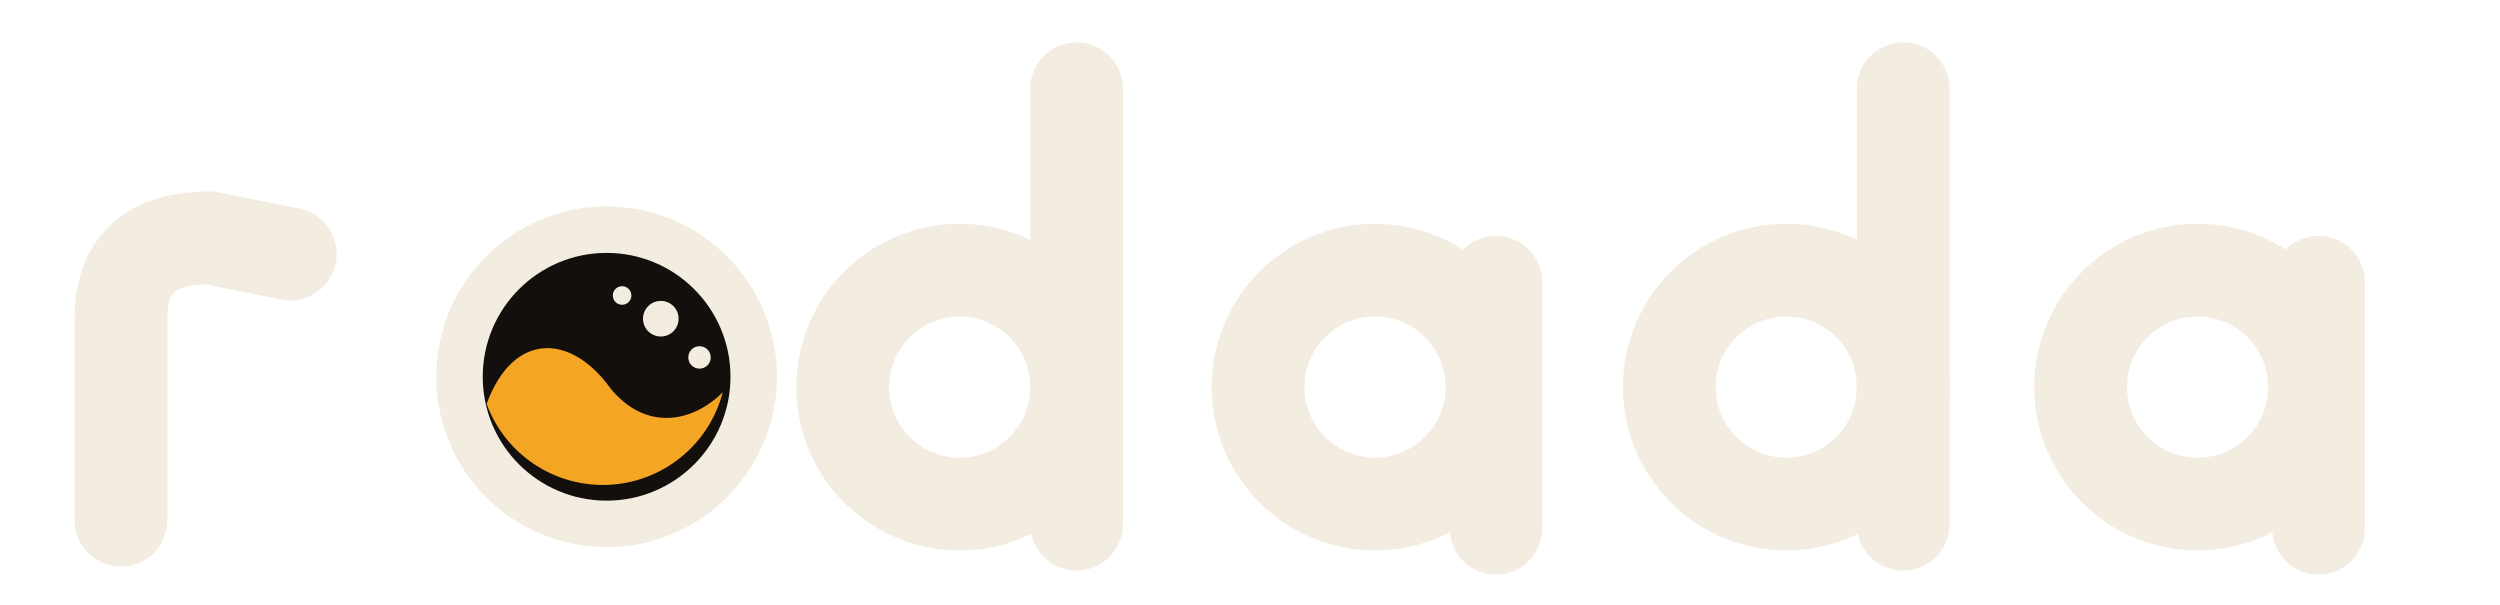
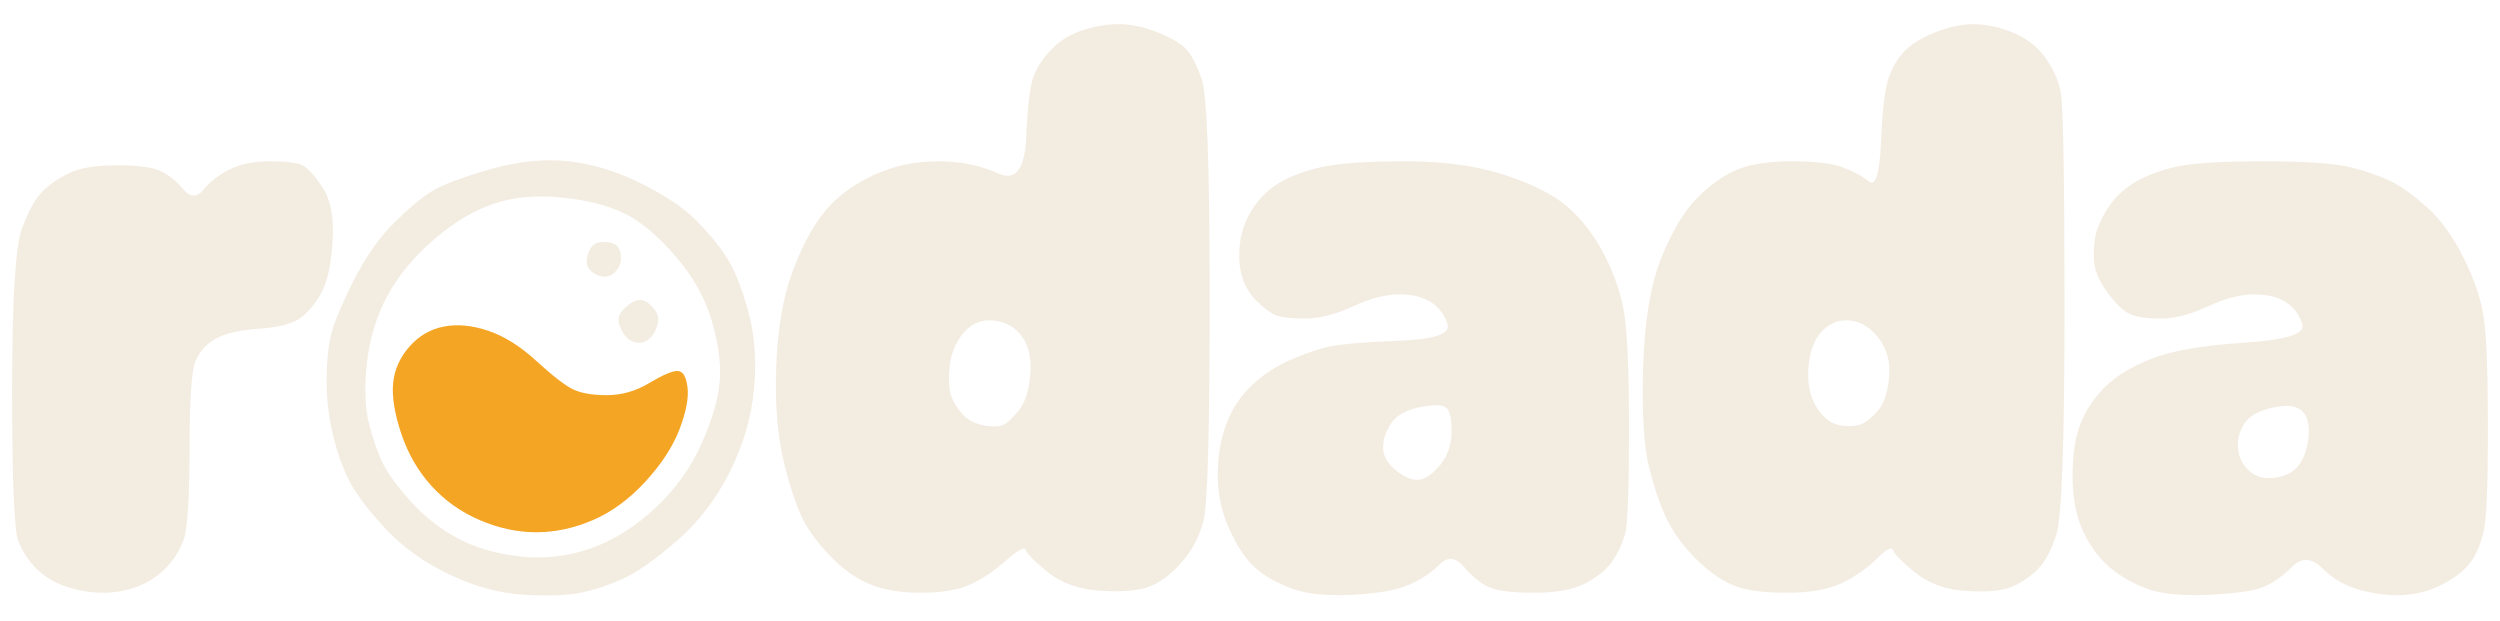
- <svg xmlns="http://www.w3.org/2000/svg" viewBox="0 20 620 150" role="img" aria-label="Rodada">
-   <g fill="none" stroke="#F3ECE1" stroke-width="23" stroke-linejoin="round" stroke-linecap="round">
-     <path d="M30 149 V99 Q30 79 52 79 L72 83" />
-     <circle cx="238" cy="116" r="29" />
-     <path d="M267 42 V150" />
-     <circle cx="341" cy="116" r="29" />
-     <path d="M371 90 V151" />
-     <circle cx="443" cy="116" r="29" />
-     <path d="M472 42 V150" />
-     <circle cx="545" cy="116" r="29" />
-     <path d="M575 90 V151" />
-   </g>
-   <g transform="translate(89 52) scale(.96)">
-     <circle cx="64" cy="64" r="44" fill="#F3ECE1" />
-     <circle cx="64" cy="64" r="32" fill="#120F0C" />
-     <path d="M33 71 C40 52 55 53 65 67 C74 78 86 76 94 68 A32 32 0 0 1 33 71 Z" fill="#F5A524" />
-     <circle cx="78" cy="49" r="4.6" fill="#F3ECE1" />
-     <circle cx="88" cy="59" r="2.9" fill="#F3ECE1" />
-     <circle cx="68" cy="43" r="2.4" fill="#F3ECE1" />
-   </g>
+ <svg xmlns="http://www.w3.org/2000/svg" viewBox="0 0 620 154" role="img" aria-label="rodada">
+   <path fill="#F3ECE1" fill-rule="evenodd" d="M564.00,101.00 Q569.00,100.00 571.00,102.00 Q573.00,104.00 572.50,108.50 Q572.00,113.00 570.00,115.50 Q568.00,118.00 564.00,118.50 Q560.00,119.00 557.50,116.50 Q555.00,114.00 555.00,110.50 Q555.00,107.00 557.00,104.50 Q559.00,102.00 564.00,101.00 Z M352.00,101.00 Q357.00,100.00 358.50,101.00 Q360.00,102.00 360.00,107.00 Q360.00,112.00 357.00,115.50 Q354.00,119.00 351.50,119.00 Q349.00,119.00 346.00,116.50 Q343.00,114.00 343.00,111.00 Q343.00,108.00 345.00,105.00 Q347.00,102.00 352.00,101.00 Z M452.00,82.00 Q455.00,79.00 459.00,79.50 Q463.00,80.00 466.00,84.00 Q469.00,88.00 468.50,93.50 Q468.00,99.00 466.00,101.50 Q464.00,104.00 462.00,105.00 Q460.00,106.00 456.50,105.50 Q453.00,105.00 450.50,101.00 Q448.00,97.00 448.50,91.00 Q449.00,85.00 452.00,82.00 Z M239.00,82.50 Q242.00,79.00 246.50,79.50 Q251.00,80.00 253.50,83.50 Q256.00,87.00 255.50,93.00 Q255.00,99.00 252.50,102.00 Q250.00,105.00 248.50,105.50 Q247.00,106.00 244.00,105.50 Q241.00,105.00 239.00,103.00 Q237.00,101.00 236.00,98.50 Q235.00,96.00 235.50,91.00 Q236.00,86.00 239.00,82.50 Z M159.50,74.50 Q158.00,74.00 156.00,75.50 Q154.00,77.00 153.50,78.50 Q153.00,80.00 154.50,82.50 Q156.00,85.00 158.50,85.00 Q161.00,85.00 162.50,82.00 Q164.00,79.00 162.50,77.00 Q161.00,75.00 159.50,74.50 Z M149.50,60.00 Q147.00,60.00 146.00,62.50 Q145.00,65.00 146.00,66.50 Q147.00,68.00 149.00,68.50 Q151.00,69.00 152.50,67.50 Q154.00,66.00 154.00,64.00 Q154.00,62.00 153.00,61.00 Q152.00,60.00 149.50,60.00 Z M122.50,50.50 Q130.00,48.00 139.50,49.00 Q149.00,50.00 155.00,53.00 Q161.00,56.00 167.50,63.50 Q174.00,71.00 176.50,79.50 Q179.00,88.00 178.50,94.50 Q178.00,101.00 174.00,110.00 Q170.00,119.00 162.50,126.00 Q155.00,133.00 146.50,136.00 Q138.00,139.00 129.00,138.00 Q120.00,137.00 113.50,133.50 Q107.00,130.00 102.00,124.50 Q97.00,119.00 95.00,115.00 Q93.00,111.00 91.50,105.00 Q90.00,99.00 91.00,90.00 Q92.00,81.00 96.00,73.50 Q100.00,66.00 107.50,59.50 Q115.00,53.00 122.50,50.50 Z M317.00,45.50 Q313.00,48.00 310.50,52.00 Q308.00,56.00 307.50,60.50 Q307.00,65.00 308.00,68.50 Q309.00,72.00 311.50,74.50 Q314.00,77.00 316.00,78.00 Q318.00,79.00 323.50,79.00 Q329.00,79.00 335.50,76.00 Q342.00,73.00 347.00,73.00 Q352.00,73.00 355.00,75.00 Q358.00,77.00 359.00,80.50 Q360.00,84.00 347.00,84.50 Q334.00,85.00 329.50,86.00 Q325.00,87.00 319.50,89.50 Q314.00,92.00 310.00,96.00 Q306.00,100.00 304.00,105.50 Q302.00,111.00 302.00,118.00 Q302.00,125.00 305.00,131.50 Q308.00,138.00 311.50,141.00 Q315.00,144.00 320.50,146.00 Q326.00,148.00 335.50,147.50 Q345.00,147.00 349.50,145.00 Q354.00,143.00 357.00,140.00 Q360.00,137.00 363.00,140.50 Q366.00,144.00 369.00,145.50 Q372.00,147.00 380.50,147.00 Q389.00,147.00 393.50,144.50 Q398.00,142.00 400.00,139.00 Q402.00,136.00 403.00,132.50 Q404.00,129.00 404.00,106.00 Q404.00,83.00 402.50,76.00 Q401.00,69.00 397.50,62.50 Q394.00,56.00 389.00,51.50 Q384.00,47.00 373.50,43.50 Q363.00,40.00 348.50,40.00 Q334.00,40.00 327.50,41.50 Q321.00,43.00 317.00,45.50 Z M80.00,46.50 Q77.00,42.00 75.00,41.00 Q73.00,40.00 67.00,40.00 Q61.00,40.00 57.00,42.00 Q53.00,44.00 50.50,47.00 Q48.00,50.00 45.50,47.00 Q43.00,44.00 40.00,42.50 Q37.00,41.00 29.00,41.00 Q21.00,41.00 17.00,43.00 Q13.00,45.00 10.50,47.50 Q8.00,50.00 5.50,56.50 Q3.00,63.00 3.00,96.50 Q3.00,130.00 4.50,134.00 Q6.00,138.00 9.00,141.00 Q12.00,144.00 16.50,145.50 Q21.00,147.00 25.50,147.00 Q30.00,147.00 34.00,145.50 Q38.00,144.00 41.00,141.00 Q44.00,138.00 45.50,134.00 Q47.00,130.00 47.00,111.50 Q47.00,93.00 48.50,89.50 Q50.00,86.00 53.50,84.00 Q57.00,82.00 64.50,81.50 Q72.00,81.00 75.00,78.50 Q78.00,76.00 80.00,72.00 Q82.00,68.00 82.50,59.50 Q83.00,51.00 80.00,46.50 Z M529.00,45.50 Q525.00,48.00 522.50,52.00 Q520.00,56.00 519.50,59.50 Q519.00,63.00 519.50,66.00 Q520.00,69.00 523.00,73.00 Q526.00,77.00 528.50,78.00 Q531.00,79.00 536.00,79.00 Q541.00,79.00 547.50,76.00 Q554.00,73.00 559.00,73.00 Q564.00,73.00 567.00,75.00 Q570.00,77.00 571.00,80.50 Q572.00,84.00 556.50,85.00 Q541.00,86.00 533.50,89.00 Q526.00,92.00 522.00,96.00 Q518.00,100.00 516.00,105.00 Q514.00,110.00 514.00,118.00 Q514.00,126.00 516.50,131.50 Q519.00,137.00 523.00,140.50 Q527.00,144.00 532.50,146.00 Q538.00,148.00 548.00,147.50 Q558.00,147.00 561.50,145.50 Q565.00,144.00 568.50,140.50 Q572.00,137.00 576.00,141.00 Q580.00,145.00 586.00,146.50 Q592.00,148.00 597.00,147.50 Q602.00,147.00 606.50,144.50 Q611.00,142.00 613.00,139.00 Q615.00,136.00 616.00,131.50 Q617.00,127.00 617.00,106.50 Q617.00,86.00 616.00,79.00 Q615.00,72.00 611.00,64.00 Q607.00,56.00 602.00,51.50 Q597.00,47.00 593.00,45.00 Q589.00,43.00 583.00,41.50 Q577.00,40.00 561.00,40.00 Q545.00,40.00 539.00,41.50 Q533.00,43.00 529.00,45.50 Z M141.00,40.00 Q132.00,39.00 121.50,42.00 Q111.00,45.00 107.00,47.50 Q103.00,50.00 97.50,55.50 Q92.00,61.00 87.50,70.00 Q83.00,79.00 82.00,83.50 Q81.00,88.00 81.00,94.50 Q81.00,101.00 82.50,107.50 Q84.00,114.00 86.50,119.00 Q89.00,124.00 95.50,131.00 Q102.00,138.00 111.50,142.50 Q121.00,147.00 130.00,147.50 Q139.00,148.00 144.00,147.00 Q149.00,146.00 154.50,143.50 Q160.00,141.00 168.00,134.00 Q176.00,127.00 181.00,117.00 Q186.00,107.00 187.00,96.50 Q188.00,86.00 185.50,77.00 Q183.00,68.00 180.00,63.50 Q177.00,59.00 172.50,54.50 Q168.00,50.00 159.00,45.50 Q150.00,41.00 141.00,40.00 Z M507.00,14.00 Q504.00,10.00 499.00,8.00 Q494.00,6.00 489.50,6.00 Q485.00,6.00 480.00,8.00 Q475.00,10.00 472.50,12.50 Q470.00,15.00 468.50,19.00 Q467.00,23.00 466.50,35.00 Q466.00,47.00 463.50,45.00 Q461.00,43.00 457.00,41.50 Q453.00,40.00 444.50,40.00 Q436.00,40.00 431.00,42.00 Q426.00,44.00 421.00,49.00 Q416.00,54.00 412.00,64.00 Q408.00,74.00 407.50,91.00 Q407.00,108.00 409.00,116.00 Q411.00,124.00 413.50,129.00 Q416.00,134.00 420.50,138.50 Q425.00,143.00 429.50,145.00 Q434.00,147.00 443.00,147.00 Q452.00,147.00 457.00,144.50 Q462.00,142.00 465.50,138.50 Q469.00,135.00 469.50,136.50 Q470.00,138.00 475.00,142.00 Q480.00,146.00 487.00,146.50 Q494.00,147.00 497.50,146.00 Q501.00,145.00 504.50,142.00 Q508.00,139.00 510.00,132.50 Q512.00,126.00 512.00,76.50 Q512.00,27.00 511.00,22.50 Q510.00,18.00 507.00,14.00 Z M294.00,12.00 Q292.00,10.00 287.00,8.00 Q282.00,6.00 277.50,6.00 Q273.00,6.00 268.50,7.50 Q264.00,9.00 261.00,12.00 Q258.00,15.00 256.50,18.50 Q255.00,22.00 254.50,34.00 Q254.00,46.00 247.50,43.00 Q241.00,40.00 232.50,40.00 Q224.00,40.00 216.50,43.50 Q209.00,47.00 204.50,52.50 Q200.00,58.00 196.50,67.50 Q193.00,77.00 192.50,91.00 Q192.00,105.00 194.50,115.00 Q197.00,125.00 199.50,129.50 Q202.00,134.00 206.50,138.50 Q211.00,143.00 216.00,145.00 Q221.00,147.00 228.50,147.00 Q236.00,147.00 240.50,145.00 Q245.00,143.00 249.50,139.00 Q254.00,135.00 254.50,136.50 Q255.00,138.00 260.00,142.00 Q265.00,146.00 273.00,146.50 Q281.00,147.00 285.00,145.50 Q289.00,144.00 293.00,139.50 Q297.00,135.00 298.50,129.00 Q300.00,123.00 300.00,74.00 Q300.00,25.00 298.00,19.50 Q296.00,14.00 294.00,12.00 Z" />
+   <path fill="#F5A524" d="M101.50,86.00 Q98.00,90.00 97.50,95.00 Q97.00,100.00 99.50,107.50 Q102.00,115.00 107.00,120.50 Q112.00,126.00 119.00,129.00 Q126.00,132.00 133.00,132.00 Q140.00,132.00 147.00,129.00 Q154.00,126.00 160.00,119.50 Q166.00,113.00 168.50,106.50 Q171.00,100.00 170.50,96.00 Q170.00,92.00 168.00,92.00 Q166.00,92.00 161.00,95.00 Q156.00,98.00 150.50,98.00 Q145.00,98.00 142.00,96.50 Q139.00,95.00 133.00,89.50 Q127.00,84.00 121.00,82.00 Q115.00,80.00 110.00,81.00 Q105.00,82.00 101.50,86.00 Z" />
</svg>
